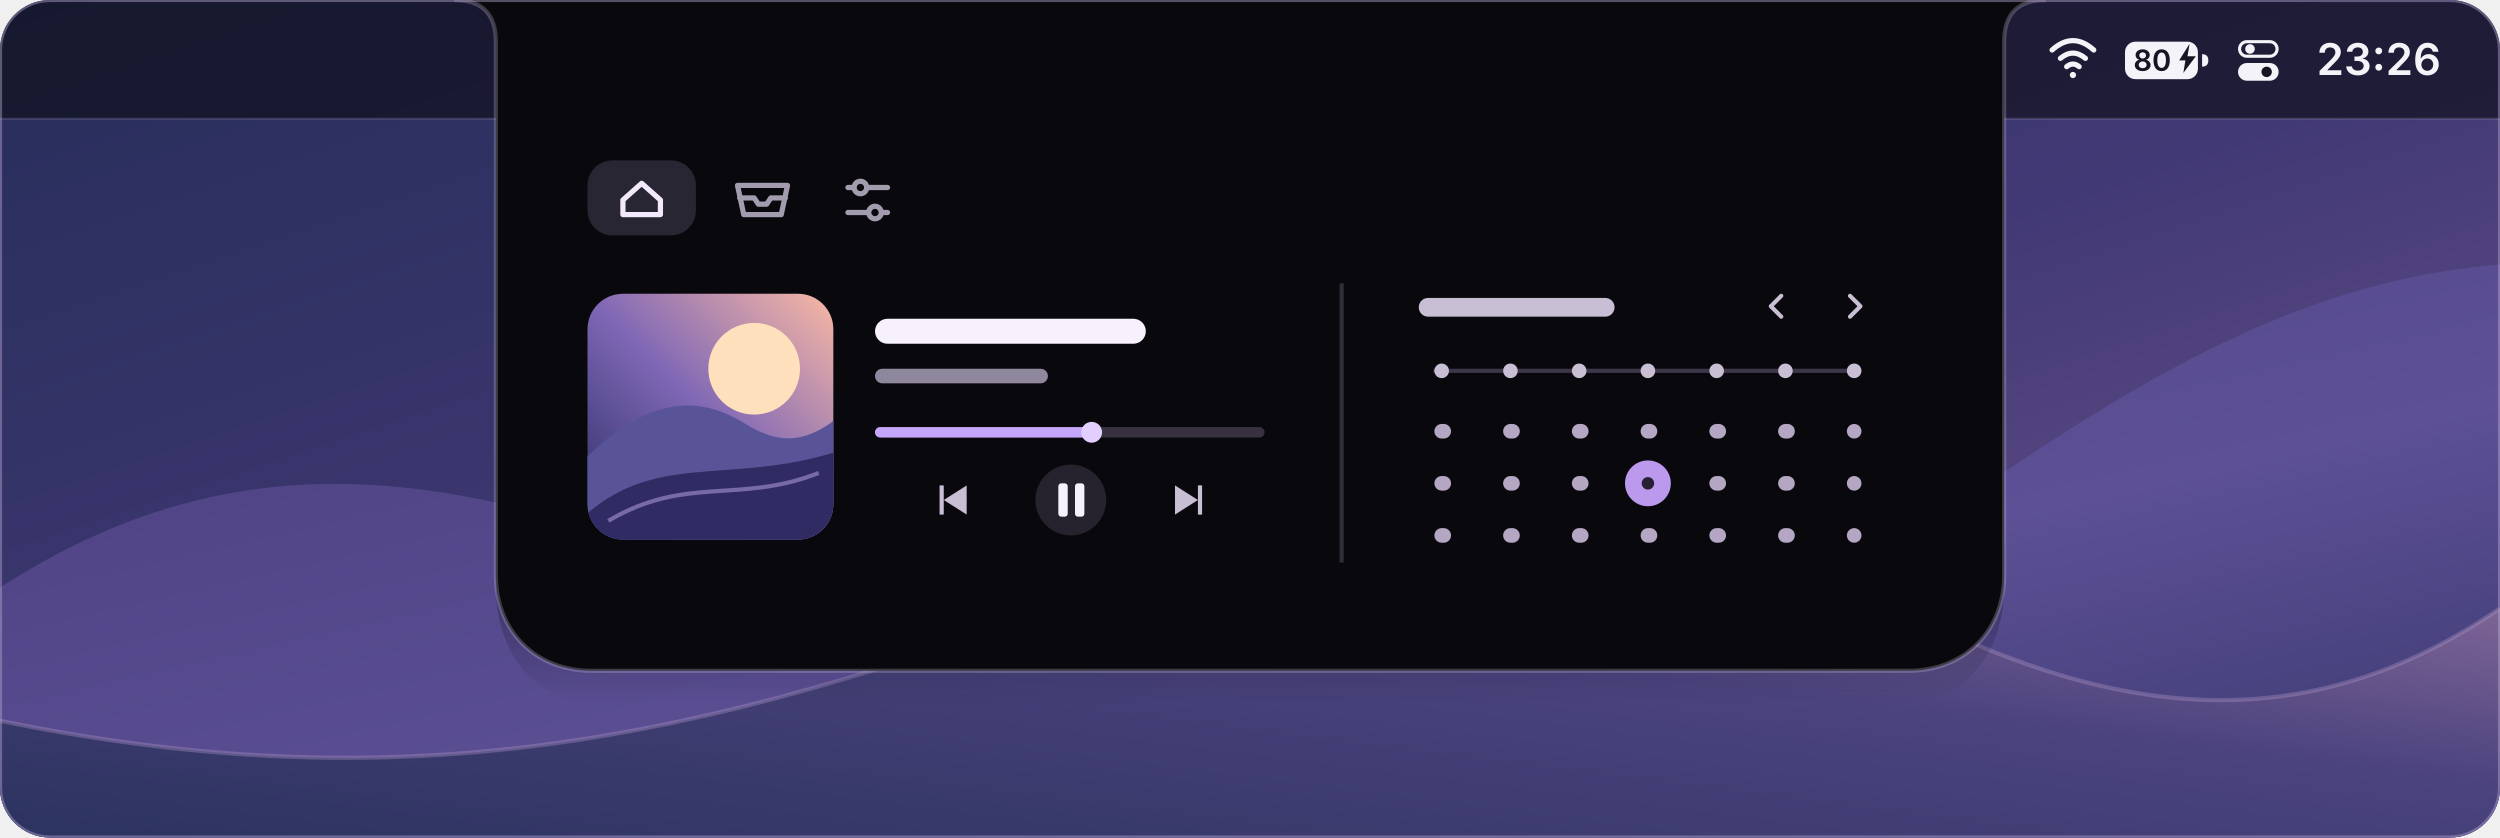
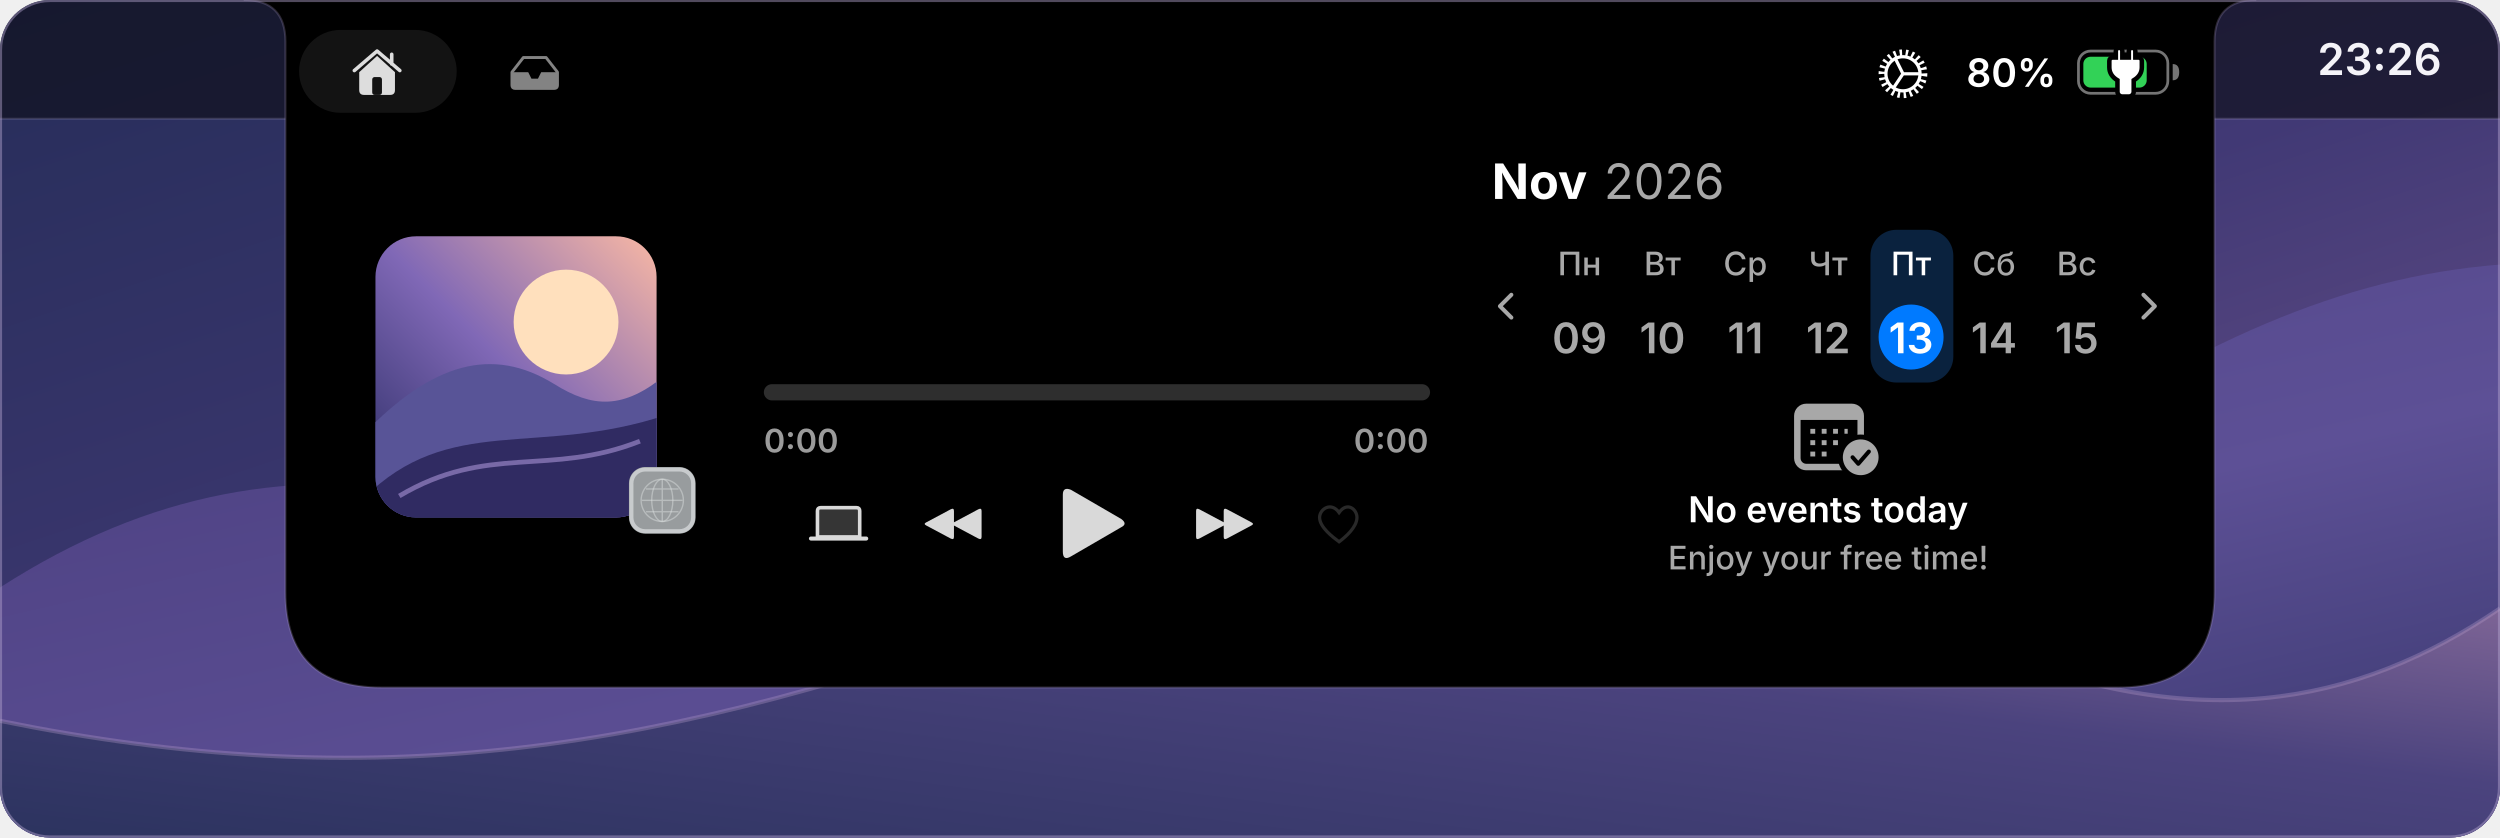
<svg xmlns="http://www.w3.org/2000/svg" width="1200" height="402" viewBox="0 0 1200 402" role="img" aria-labelledby="title description">
  <defs>
    <clipPath id="frame">
      <rect width="1200" height="402" rx="24" />
    </clipPath>
    <clipPath id="cover">
-       <rect x="282" y="141" width="118" height="118" rx="17" />
+       <rect x="49" y="139" width="173" height="173" rx="25" />
    </clipPath>
    <linearGradient id="desktop" x1="0" y1="0" x2="1" y2="1" gradientUnits="objectBoundingBox">
      <stop stop-color="#262d59" />
      <stop offset=".53" stop-color="#413975" />
      <stop offset="1" stop-color="#785a91" />
    </linearGradient>
    <linearGradient id="fold" x1="0" y1="0" x2="1" y2="1" gradientUnits="objectBoundingBox">
      <stop stop-color="#493d7d" />
      <stop offset=".62" stop-color="#5d5096" />
      <stop offset="1" stop-color="#37376c" />
    </linearGradient>
    <linearGradient id="ridge" x1="0" y1="1" x2="1" y2="0" gradientUnits="objectBoundingBox">
      <stop stop-color="#2c335f" />
      <stop offset=".58" stop-color="#4b437e" />
      <stop offset="1" stop-color="#9876a2" />
    </linearGradient>
    <linearGradient id="art" x1="0" y1="1" x2="1" y2="0" gradientUnits="objectBoundingBox">
      <stop stop-color="#282b63" />
      <stop offset=".5" stop-color="#8068b6" />
      <stop offset="1" stop-color="#f9b8a4" />
    </linearGradient>
-     <linearGradient id="shadow" x2="0" y2="1" gradientUnits="objectBoundingBox">
-       <stop stop-color="#121222" stop-opacity=".5" />
-       <stop offset="1" stop-color="#121222" stop-opacity="0" />
-     </linearGradient>
  </defs>
  <g clip-path="url(#frame)">
    <rect width="1200" height="402" fill="url(#desktop)" />
    <path d="M0 282C146 188 273 242 458 322C652 405 799 337 969 222C1054 165 1123 133 1200 127V402H0Z" fill="url(#fold)" />
    <path d="M0 346C177 382 317 363 508 291C681 226 792 240 943 307C1052 355 1131 339 1200 292V402H0Z" fill="url(#ridge)" />
    <path d="M0 346C177 382 317 363 508 291C681 226 792 240 943 307C1052 355 1131 339 1200 292" fill="none" stroke="#b49bc9" stroke-opacity=".34" stroke-width="2" />
    <rect width="1200" height="57" fill="#10101b" fill-opacity=".68" />
    <path d="M0 57h1200" stroke="#d6c9ef" stroke-opacity=".17" />
-     <path d="M238 259h724v22c0 34-20 57-51 57H289c-31 0-51-23-51-57Z" fill="url(#shadow)" />
-     <path d="M218 0q20 0 20 20v256c0 27 19 46 46 46h632c27 0 46-19 46-46V20q0-20 20-20" fill="#09090d" stroke="#cbc1e0" stroke-opacity=".27" stroke-width="2" />
-     <g fill="#f4f3f8" font-family="-apple-system, BlinkMacSystemFont, 'Segoe UI', sans-serif" font-weight="600">
-       <path d="M985 24q10-9 20 0m-16 4q6-5 12 0m-9 4q3-2.5 6 0" fill="none" stroke="#f4f3f8" stroke-width="2.5" stroke-linecap="round" />
-       <circle cx="995" cy="36" r="1.5" />
-       <rect x="1020" y="20" width="35" height="18" rx="5" />
-       <path d="M1057 26q3 0 3 3t-3 3Z" />
-       <text x="1024" y="34" fill="#161523" font-size="14">80</text>
-       <path d="m1051 21-5 8h3l-1 6 6-8h-4Z" fill="#161523" />
-       <rect x="1075" y="20" width="18" height="7" rx="3.5" fill="none" stroke="#f4f3f8" stroke-width="1.5" />
-       <circle cx="1080" cy="23.5" r="2.3" />
-       <rect x="1074.25" y="30.25" width="19.5" height="8.5" rx="4.25" />
-       <circle cx="1088" cy="34.5" r="2.5" fill="#161523" />
-       <text x="1112" y="36" font-size="21">23:26</text>
-     </g>
-     <g fill="none" stroke-linecap="round" stroke-linejoin="round" stroke-width="2.5">
-       <rect x="282" y="77" width="52" height="36" rx="12" fill="#292633" />
-       <path d="m299 96 9-8 9 8v7h-18Z" stroke="#f3e9fc" />
-       <path d="M354 89h24l-3 14h-18Zm1 6h7l2 3h4l2-3h7" stroke="#a39caf" />
-       <path d="M407 90h19m-19 12h19" stroke="#a39caf" />
-       <circle cx="413" cy="90" r="3" fill="#09090d" stroke="#a39caf" />
-       <circle cx="420" cy="102" r="3" fill="#09090d" stroke="#a39caf" />
-     </g>
-     <g clip-path="url(#cover)">
-       <rect x="282" y="141" width="118" height="118" fill="url(#art)" />
-       <circle cx="362" cy="177" r="22" fill="#ffe0bd" />
-       <path d="M277 224c29-30 54-37 80-21 16 10 29 11 47-4v60H277Z" fill="#585497" />
-       <path d="M277 251c36-36 73-17 127-35v43H277Z" fill="#302b62" />
-       <path d="M292 250c37-22 63-8 101-23" fill="none" stroke="#c1a9ec" stroke-opacity=".5" stroke-width="2" />
-     </g>
-     <g fill="#f6f1fc">
-       <rect x="420" y="153" width="130" height="12" rx="6" />
-       <rect x="420" y="177" width="83" height="7" rx="3.5" fill="#8f879b" />
-       <rect x="420" y="205" width="187" height="5" rx="2.5" fill="#373140" />
-       <rect x="420" y="205" width="104" height="5" rx="2.5" fill="#c4a7fa" />
-       <circle cx="524" cy="207.5" r="5" fill="#e2ceff" />
-       <path d="M464 233l-11 7 11 7Zm-13 0h2v14h-2Zm113 0 11 7-11 7Zm11 0h2v14h-2Z" fill="#c9bfd5" />
-       <circle cx="514" cy="240" r="17" fill="#26222e" />
-       <rect x="508" y="232" width="4.5" height="16" rx="1.4" />
-       <rect x="516" y="232" width="4.5" height="16" rx="1.4" />
-     </g>
-     <path d="M644 136v134" stroke="#312c38" stroke-width="2" />
-     <g fill="#c9bfd5">
-       <rect x="681" y="143" width="94" height="9" rx="4.5" />
-       <path d="m855 142-5 5 5 5m33-10 5 5-5 5" fill="none" stroke="#c9bfd5" stroke-linecap="round" stroke-linejoin="round" stroke-width="2" />
-       <path d="M688 178h202" stroke="#3d3548" stroke-width="2" />
-       <circle cx="692" cy="178" r="3.5" />
-       <circle cx="725" cy="178" r="3.5" />
-       <circle cx="758" cy="178" r="3.5" />
-       <circle cx="791" cy="178" r="3.5" />
-       <circle cx="824" cy="178" r="3.5" />
-       <circle cx="857" cy="178" r="3.5" />
-       <circle cx="890" cy="178" r="3.5" />
-       <path d="M692 207h198m-198 25h198m-198 25h198" fill="none" stroke="#b5a7c4" stroke-dasharray="1 32" stroke-linecap="round" stroke-width="7" />
-       <circle cx="791" cy="232" r="11" fill="#bb9aee" />
-       <circle cx="791" cy="232" r="3" fill="#292036" />
+     <path d="M117 0q20 0 20 20v264q0 46 46 46h834q46 0 46-46V20q0-20 20-20" fill="#000" stroke="#b4a4d0" stroke-opacity=".24" />
+     <text x="1172" y="36" text-anchor="end" fill="#f4f3f8" font-family="-apple-system, BlinkMacSystemFont, 'Segoe UI', sans-serif" font-size="21" font-weight="600">23:26</text>
+     <g transform="translate(142 5) scale(.78)" font-family="-apple-system, BlinkMacSystemFont, 'Segoe UI', sans-serif">
+       <g id="tabs">
+         <rect x="2" y="12" width="97" height="51" rx="25.5" fill="#131313" />
+         <path d="M36 37l14-12 14 12m-5-4v-6" fill="none" stroke="#ddd" stroke-width="2.2" stroke-linecap="round" stroke-linejoin="round" />
+         <path d="M39 38l11-10 11 10v11q0 3-3 3H42q-3 0-3-3Z" fill="#ddd" />
+         <rect x="47" y="41" width="6" height="11" rx="1.5" fill="#131313" />
+         <path d="M133 38l7-9h14l7 9v8q0 2-2 2h-24q-2 0-2-2Z" fill="none" stroke="#838383" stroke-width="1.8" stroke-linejoin="round" />
+         <path d="M133 38h10l2 4h4l2-4h10v8q0 2-2 2h-24q-2 0-2-2Z" fill="#838383" />
+       </g>
+       <g id="panel-status" fill="#fff">
+         <g fill="none" stroke="#fff">
+           <circle cx="989" cy="39" r="13" stroke-width="4" stroke-dasharray="1.5 2.2" />
+           <circle cx="989" cy="39" r="10.5" stroke-width="2" />
+           <path d="m984 29 5 10-6 9m6-9h11" stroke-width="2" />
+         </g>
+         <text x="1028" y="47" font-size="24" font-weight="600">80%</text>
+         <rect x="1097" y="25" width="55" height="26" rx="7.5" fill="none" stroke="#747474" stroke-width="1.7" />
+         <path d="M1155 33q4 0 4 5t-4 5Z" fill="#747474" />
+         <rect x="1100" y="28.5" width="39" height="19" rx="4.5" fill="#32d257" />
+         <path d="M1118 29h2v-4a2 2 0 0 1 4 0v4h4v-4a2 2 0 0 1 4 0v4h2a2 2 0 0 1 2 2v4q0 5-5 8v7a3 3 0 0 1-3 3h-4a3 3 0 0 1-3-3v-7q-5-3-5-8v-4a2 2 0 0 1 2-2Z" stroke="#000" stroke-width="2.8" />
+       </g>
+       <g id="album-art" clip-path="url(#cover)">
+         <svg x="49" y="139" width="173" height="173" viewBox="282 141 118 118">
+           <rect x="282" y="141" width="118" height="118" fill="url(#art)" />
+           <circle cx="362" cy="177" r="22" fill="#ffe0bd" />
+           <path d="M277 224c29-30 54-37 80-21 16 10 29 11 47-4v60H277Z" fill="#585497" />
+           <path d="M277 251c36-36 73-17 127-35v43H277Z" fill="#302b62" />
+           <path d="M292 250c37-22 63-8 101-23" fill="none" stroke="#c1a9ec" stroke-opacity=".5" stroke-width="2" />
+         </svg>
+       </g>
+       <g id="media-source-icon" transform="translate(205 281)">
+         <rect width="41" height="41" rx="10" fill="#989c9e" />
+         <rect x="1.5" y="1.5" width="38" height="38" rx="8.5" fill="none" stroke="#e2e5e6" stroke-opacity=".65" stroke-width="2.5" />
+         <g fill="none" stroke="#d9dddd" stroke-opacity=".5" stroke-width=".85">
+           <circle cx="20.5" cy="20.5" r="13" />
+           <ellipse cx="20.5" cy="20.5" rx="6.5" ry="13" />
+           <path d="M8 20.5h25M20.5 7.5v26m-10-20h20m-20 14h20" />
+         </g>
+       </g>
+       <g id="player" fill="#d9d9d9">
+         <rect x="288" y="230" width="410" height="10" rx="5" fill="#2e2e2e" />
+         <g fill="#9b9b9b" font-size="20" font-weight="600">
+           <text x="288" y="272">0:00</text>
+           <text x="697" y="272" text-anchor="end">0:00</text>
+         </g>
+         <path d="M321 324v-16q0-2 2-2h22q2 0 2 2v16Z" fill="#353535" stroke="#d9d9d9" stroke-width="2.2" stroke-linejoin="round" />
+         <path d="M317 325h34" fill="none" stroke="#d9d9d9" stroke-width="2.5" stroke-linecap="round" />
+         <path d="m388 315 15-8q2-1 2 1v7l15-8q2-1 2 1v16q0 2-2 1l-15-8v7q0 2-2 1l-15-8q-2-1 0-2Z" />
+         <path d="M472 298q0-5 5-3l31 18q4 3 0 5l-31 18q-5 3-5-3Z" />
+         <path d="m554 308q0-2 2-1l15 8v-7q0-2 2-1l15 8q2 1 0 2l-15 8q-2 1-2-1v-7l-15 8q-2 1-2-1Z" />
+         <path d="M642 309c-5-7-12-2-12 3 0 6 8 12 12 15 4-3 11-9 11-15 0-5-6-10-11-3Z" fill="none" stroke="#292929" stroke-width="2" />
+       </g>
+       <g id="calendar" fill="#a8a8a8">
+         <text x="736" y="116" fill="#fff" font-size="30" font-weight="700">Nov</text>
+         <text x="805" y="116" font-size="30">2026</text>
+         <path d="m748 175-7 7 7 7m389-14 7 7-7 7" fill="none" stroke="#a8a8a8" stroke-width="2.5" stroke-linecap="round" stroke-linejoin="round" />
+         <rect x="969" y="135" width="51" height="94" rx="16" fill="#0a223e" />
+         <circle cx="994" cy="201" r="20" fill="#007aff" />
+         <g text-anchor="middle" font-size="20" font-weight="500">
+           <text x="790" y="163">Пн</text>
+           <text x="841" y="163">Вт</text>
+           <text x="892" y="163">Ср</text>
+           <text x="943" y="163">Чт</text>
+           <text x="994" y="163" fill="#fff">Пт</text>
+           <text x="1045" y="163">Сб</text>
+           <text x="1096" y="163">Вс</text>
+         </g>
+         <g text-anchor="middle" font-size="26" font-weight="600">
+           <text x="790" y="211">09</text>
+           <text x="841" y="211">10</text>
+           <text x="892" y="211">11</text>
+           <text x="943" y="211">12</text>
+           <text x="994" y="211" fill="#fff">13</text>
+           <text x="1045" y="211">14</text>
+           <text x="1096" y="211">15</text>
+         </g>
+         <g transform="translate(922 242)">
+           <rect x="2" y="2" width="39" height="37" rx="5.5" fill="none" stroke="#a8a8a8" stroke-width="4" />
+           <path d="M2 7q0-5 5-5h29q5 0 5 5v3H2Z" />
+           <path d="M10 17h23m-23 7h17m-17 7h12" fill="none" stroke="#a8a8a8" stroke-width="3" stroke-dasharray="3 4" />
+           <circle cx="41" cy="33" r="12.5" stroke="#000" stroke-width="3" />
+           <path d="m36 33 3.5 4 6.5-7.5" fill="none" stroke="#000" stroke-width="2.5" stroke-linecap="round" stroke-linejoin="round" />
+         </g>
+         <text x="943" y="315" fill="#fff" font-size="22" font-weight="600" text-anchor="middle">No events today</text>
+         <text x="943" y="344" font-size="20" font-weight="500" text-anchor="middle">Enjoy your free time!</text>
+       </g>
    </g>
  </g>
  <rect x=".5" y=".5" width="1199" height="401" rx="23.5" fill="none" stroke="#b4a4d0" stroke-opacity=".45" />
</svg>
